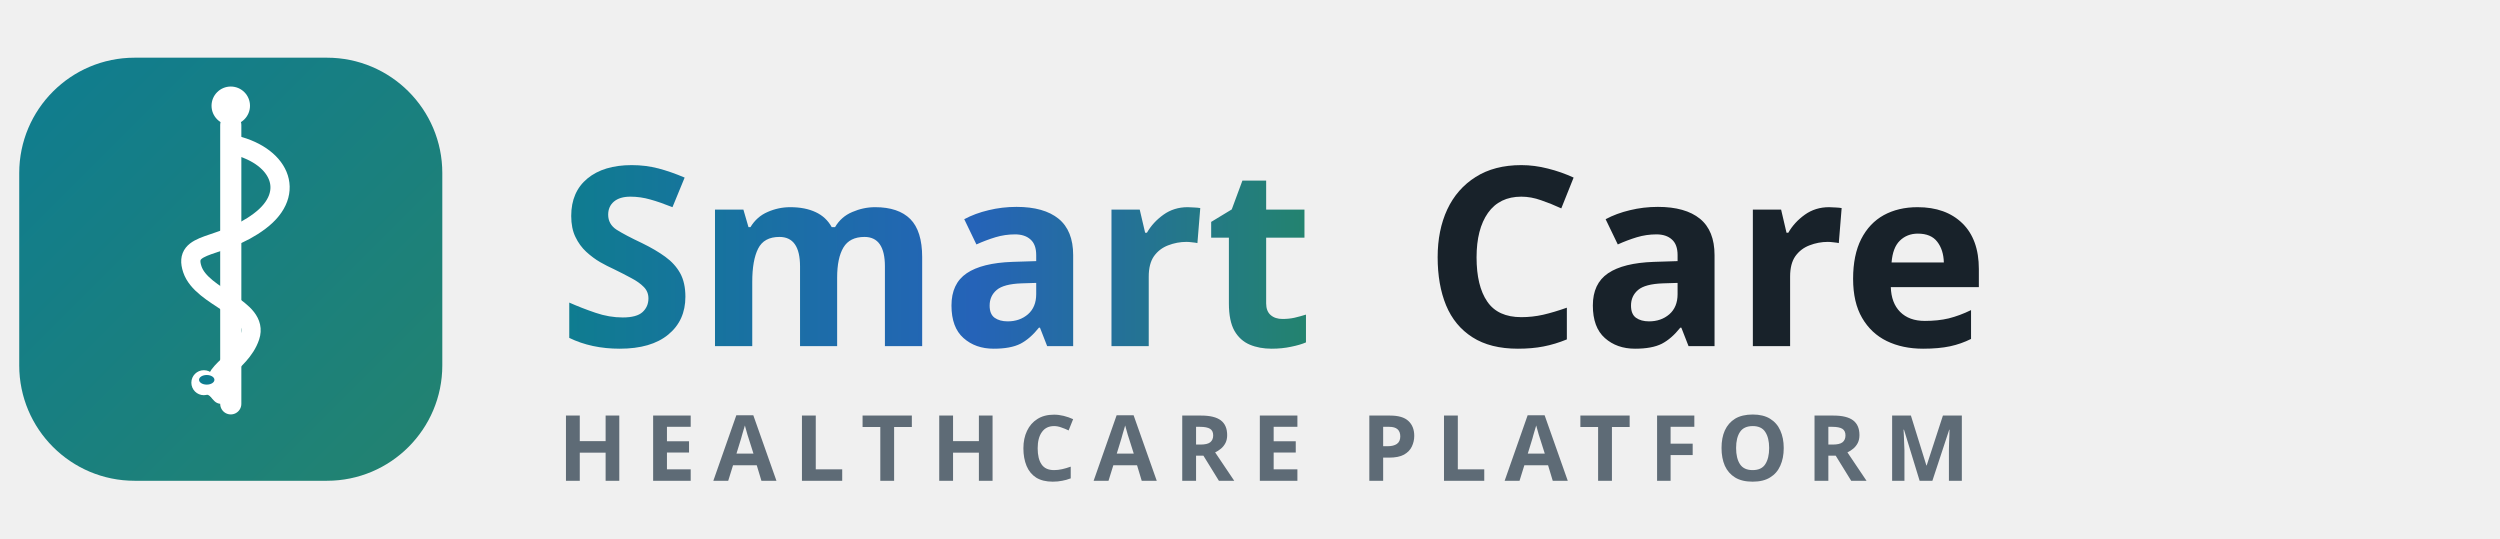
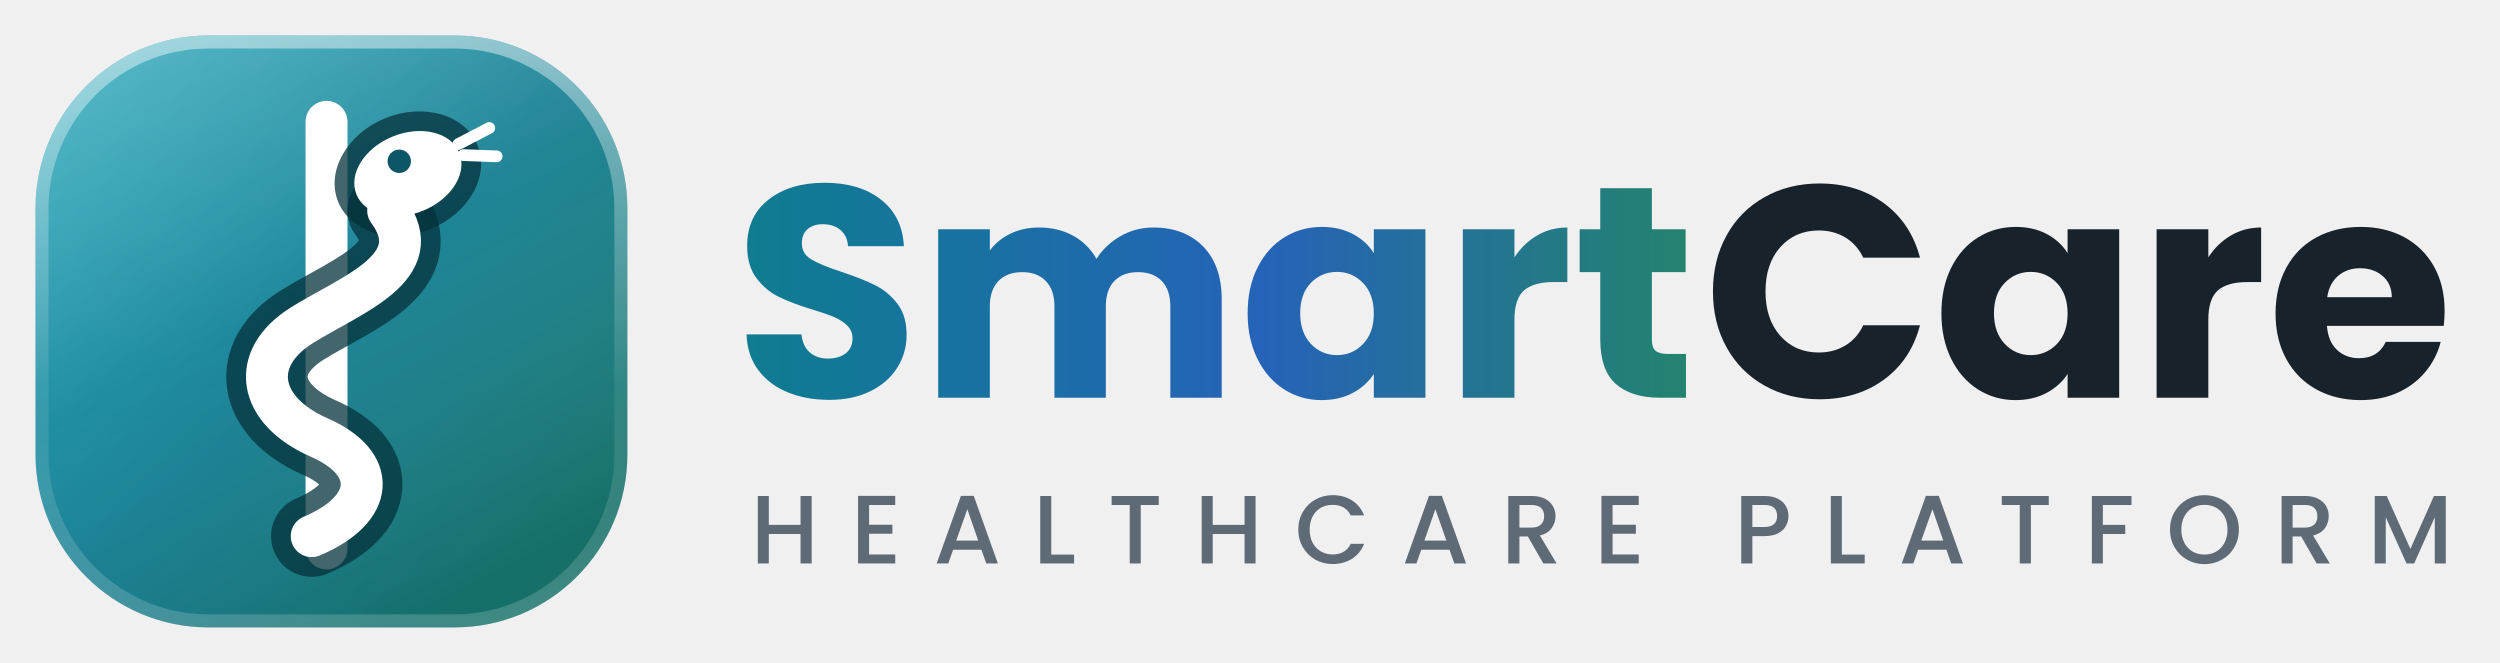
- <svg xmlns="http://www.w3.org/2000/svg" viewBox="0 0 260 56" role="img" aria-label="SmartCare">
+ <svg xmlns="http://www.w3.org/2000/svg" viewBox="0 0 211.2 56" width="211.2" height="56" role="img" aria-label="SmartCare — Healthcare Platform">
  <defs>
-     <linearGradient id="sc-grad" x1="0%" y1="0%" x2="100%" y2="100%">
-       <stop offset="0%" stop-color="#0f7c90" />
-       <stop offset="100%" stop-color="#23836f" />
+     <linearGradient id="l-mark" x1="0" y1="0" x2="1" y2="1">
+       <stop offset="0" stop-color="#17a1b6" />
+       <stop offset="0.5" stop-color="#0f7c90" />
+       <stop offset="1" stop-color="#1c7c69" />
    </linearGradient>
-     <linearGradient id="sc-text" x1="0%" y1="0%" x2="100%" y2="0%">
-       <stop offset="0%" stop-color="#0f7c90" />
-       <stop offset="55%" stop-color="#2563b8" />
-       <stop offset="100%" stop-color="#23836f" />
+     <linearGradient id="l-sheen" x1="0.1" y1="0" x2="0.6" y2="1">
+       <stop offset="0" stop-color="#ffffff" stop-opacity="0.28" />
+       <stop offset="0.5" stop-color="#ffffff" stop-opacity="0.06" />
+       <stop offset="1" stop-color="#062f38" stop-opacity="0.16" />
+     </linearGradient>
+     <linearGradient id="l-rim" x1="0" y1="0" x2="0" y2="1">
+       <stop offset="0" stop-color="#ffffff" stop-opacity="0.45" />
+       <stop offset="0.6" stop-color="#ffffff" stop-opacity="0.08" />
+       <stop offset="1" stop-color="#ffffff" stop-opacity="0.18" />
+     </linearGradient>
+     <linearGradient id="l-word" x1="0" y1="0" x2="1" y2="0">
+       <stop offset="0" stop-color="#0f7c90" />
+       <stop offset="0.55" stop-color="#2563b8" />
+       <stop offset="1" stop-color="#23836f" />
    </linearGradient>
  </defs>
-   <rect x="2" y="6" width="44" height="44" rx="12" fill="url(#sc-grad)" />
-   <line x1="24" y1="13" x2="24" y2="42" stroke="#ffffff" stroke-width="2.2" stroke-linecap="round" />
-   <circle cx="24" cy="11" r="2" fill="#ffffff" />
-   <path d="M24 15            C29 16, 31 20, 27 23            C23 26, 19 25, 20 28            C21 31, 27 32, 26 35            C25 38, 21 39, 23 41" fill="none" stroke="#ffffff" stroke-width="2" stroke-linecap="round" stroke-linejoin="round" />
-   <path d="M23 41 C22.5 40.5, 22 40.2, 21.5 40" fill="none" stroke="#ffffff" stroke-width="1.8" stroke-linecap="round" />
-   <circle cx="21.2" cy="39.8" r="1.3" fill="#ffffff" />
-   <ellipse cx="21.5" cy="39.5" rx="0.8" ry="0.5" fill="#0f7c90" />
-   <text x="58" y="36" font-family="Segoe UI, system-ui, -apple-system, sans-serif" font-size="26" font-weight="700" fill="url(#sc-text)">Smart</text>
-   <text x="148" y="36" font-family="Segoe UI, system-ui, -apple-system, sans-serif" font-size="26" font-weight="700" fill="#18222a">Care</text>
-   <text x="58" y="50" font-family="Segoe UI, system-ui, -apple-system, sans-serif" font-size="9.5" font-weight="600" letter-spacing="1.8" fill="#5e6b76">HEALTHCARE PLATFORM</text>
+   <rect x="3.00" y="3.00" width="50.00" height="50.00" rx="14.60" fill="url(#l-mark)" />
+   <rect x="3.00" y="3.00" width="50.00" height="50.00" rx="14.60" fill="url(#l-sheen)" />
+   <rect x="3.55" y="3.55" width="48.90" height="48.90" rx="14.05" fill="none" stroke="url(#l-rim)" stroke-width="1.10" />
+   <g transform="translate(3.00,3.00) scale(1.04167)">
+     <path d="M23.6 7V41.6" fill="none" stroke="#ffffff" stroke-width="3.4" stroke-linecap="round" />
+     <g fill="#05323b" fill-opacity="0.75" stroke="#05323b" stroke-opacity="0.75">
+       <path d="M28.6 14.2C32 18.8 25.6 21 21.6 23.5C17.3 26.2 18 30.4 23 32.6C27.8 34.7 27.6 38.4 22.4 40.6" fill="none" stroke-width="6.60" stroke-linecap="round" stroke-linejoin="round" />
+       <ellipse cx="30.2" cy="11.2" rx="6.10" ry="4.85" stroke="none" transform="rotate(-22 30.2 11.2)" />
+     </g>
+     <path d="M28.6 14.2C32 18.8 25.6 21 21.6 23.5C17.3 26.2 18 30.4 23 32.6C27.8 34.7 27.6 38.4 22.4 40.6" fill="none" stroke="#ffffff" stroke-width="3.4" stroke-linecap="round" stroke-linejoin="round" />
+     <ellipse cx="30.2" cy="11.2" rx="4.5" ry="3.25" fill="#ffffff" transform="rotate(-22 30.2 11.2)" />
+     <circle cx="29.50" cy="10.20" r="0.95" fill="#0d5666" />
+     <path d="M34.3 8.8l2.5-1.3M34.7 9.7l2.7 0.1" fill="none" stroke="#ffffff" stroke-width="0.95" stroke-linecap="round" />
+   </g>
+   <path d="M63.07 28.25H67.71Q67.81 29.24 68.40 29.76Q68.99 30.29 69.93 30.29Q70.90 30.29 71.46 29.84Q72.02 29.39 72.02 28.60Q72.02 27.94 71.58 27.51Q71.13 27.07 70.48 26.79Q69.83 26.51 68.63 26.15Q66.90 25.62 65.80 25.08Q64.70 24.55 63.91 23.50Q63.12 22.46 63.12 20.77Q63.12 18.27 64.93 16.86Q66.74 15.44 69.65 15.44Q72.61 15.44 74.42 16.86Q76.23 18.27 76.36 20.80H71.64Q71.59 19.93 71.00 19.43Q70.41 18.94 69.50 18.94Q68.71 18.94 68.22 19.36Q67.74 19.78 67.74 20.57Q67.74 21.44 68.55 21.92Q69.37 22.41 71.10 22.97Q72.84 23.55 73.92 24.09Q75.00 24.62 75.80 25.64Q76.59 26.66 76.59 28.27Q76.59 29.80 75.81 31.05Q75.03 32.30 73.55 33.04Q72.07 33.78 70.06 33.78Q68.09 33.78 66.54 33.14Q64.98 32.50 64.05 31.25Q63.12 30.00 63.07 28.25ZM103.21 25.29V33.60H98.87V25.87Q98.87 24.50 98.15 23.74Q97.42 22.99 96.14 22.99Q94.87 22.99 94.14 23.74Q93.42 24.50 93.42 25.87V33.60H89.08V25.87Q89.08 24.50 88.35 23.74Q87.63 22.99 86.35 22.99Q85.08 22.99 84.35 23.74Q83.62 24.50 83.62 25.87V33.60H79.26V19.37H83.62V21.16Q84.29 20.26 85.36 19.74Q86.43 19.22 87.78 19.22Q89.39 19.22 90.65 19.91Q91.91 20.60 92.63 21.87Q93.37 20.70 94.64 19.96Q95.92 19.22 97.42 19.22Q100.07 19.22 101.64 20.82Q103.21 22.43 103.21 25.29ZM111.67 19.17Q113.18 19.17 114.31 19.78Q115.45 20.39 116.06 21.39V19.37H120.42V33.60H116.06V31.59Q115.42 32.58 114.29 33.19Q113.15 33.80 111.65 33.80Q109.91 33.80 108.49 32.90Q107.06 31.99 106.23 30.32Q105.40 28.65 105.40 26.46Q105.40 24.27 106.23 22.61Q107.06 20.95 108.49 20.06Q109.91 19.17 111.67 19.17ZM112.95 22.97Q111.65 22.97 110.74 23.90Q109.84 24.83 109.84 26.46Q109.84 28.09 110.74 29.05Q111.65 30.00 112.95 30.00Q114.25 30.00 115.15 29.06Q116.06 28.12 116.06 26.49Q116.06 24.85 115.15 23.91Q114.25 22.97 112.95 22.97ZM132.41 19.22V23.83H131.21Q129.57 23.83 128.76 24.53Q127.94 25.24 127.94 27.00V33.60H123.58V19.37H127.94V21.74Q128.71 20.57 129.86 19.89Q131.00 19.22 132.41 19.22ZM142.43 29.90V33.60H140.21Q137.84 33.60 136.51 32.44Q135.19 31.28 135.19 28.65V22.99H133.45V19.37H135.19V15.90H139.55V19.37H142.40V22.99H139.55V28.70Q139.55 29.34 139.85 29.62Q140.16 29.90 140.87 29.90Z" fill="url(#l-word)" />
+   <path d="M153.71 15.50Q156.90 15.50 159.17 17.18Q161.44 18.86 162.20 21.77H157.41Q156.87 20.65 155.89 20.06Q154.91 19.47 153.66 19.47Q151.65 19.47 150.40 20.88Q149.15 22.28 149.15 24.62Q149.15 26.97 150.40 28.37Q151.65 29.78 153.66 29.78Q154.91 29.78 155.89 29.19Q156.87 28.60 157.41 27.48H162.20Q161.44 30.39 159.17 32.06Q156.90 33.73 153.71 33.73Q151.11 33.73 149.06 32.57Q147.00 31.41 145.86 29.34Q144.71 27.28 144.71 24.62Q144.71 21.97 145.86 19.89Q147.00 17.82 149.06 16.66Q151.11 15.50 153.71 15.50ZM170.29 19.17Q171.79 19.17 172.93 19.78Q174.06 20.39 174.67 21.39V19.37H179.03V33.60H174.67V31.59Q174.03 32.58 172.90 33.19Q171.77 33.80 170.26 33.80Q168.53 33.80 167.10 32.90Q165.67 31.99 164.84 30.32Q164.01 28.65 164.01 26.46Q164.01 24.27 164.84 22.61Q165.67 20.95 167.10 20.06Q168.53 19.17 170.29 19.17ZM171.56 22.97Q170.26 22.97 169.36 23.90Q168.45 24.83 168.45 26.46Q168.45 28.09 169.36 29.05Q170.26 30.00 171.56 30.00Q172.86 30.00 173.77 29.06Q174.67 28.12 174.67 26.49Q174.67 24.85 173.77 23.91Q172.86 22.97 171.56 22.97ZM191.02 19.22V23.83H189.82Q188.19 23.83 187.37 24.53Q186.56 25.24 186.56 27.00V33.60H182.19V19.37H186.56V21.74Q187.32 20.57 188.47 19.89Q189.62 19.22 191.02 19.22ZM206.45 27.53H196.58Q196.68 28.86 197.43 29.56Q198.18 30.26 199.28 30.26Q200.91 30.26 201.55 28.88H206.19Q205.83 30.29 204.90 31.41Q203.97 32.53 202.57 33.17Q201.17 33.80 199.43 33.80Q197.34 33.80 195.71 32.91Q194.08 32.02 193.16 30.36Q192.24 28.70 192.24 26.49Q192.24 24.27 193.15 22.61Q194.05 20.95 195.68 20.06Q197.32 19.17 199.43 19.17Q201.50 19.17 203.10 20.03Q204.71 20.90 205.62 22.51Q206.52 24.11 206.52 26.26Q206.52 26.87 206.45 27.53ZM202.06 25.11Q202.06 23.99 201.29 23.32Q200.53 22.66 199.38 22.66Q198.29 22.66 197.53 23.30Q196.78 23.94 196.60 25.11Z" fill="#18222a" />
+   <path d="M68.57 41.90V47.60H67.63V45.11H64.95V47.60H64.02V41.90H64.95V44.34H67.63V41.90ZM73.42 42.66V44.33H75.39V45.09H73.42V46.84H75.63V47.60H72.49V41.89H75.63V42.66ZM82.91 46.44H80.52L80.11 47.60H79.13L81.18 41.89H82.26L84.30 47.60H83.32ZM82.64 45.67 81.72 43.02 80.78 45.67ZM88.81 46.85H90.74V47.60H87.88V41.90H88.81ZM97.89 41.90V42.66H96.37V47.60H95.44V42.66H93.91V41.90ZM106.07 41.90V47.60H105.14V45.11H102.45V47.60H101.52V41.90H102.45V44.34H105.14V41.90ZM112.59 41.83Q113.50 41.83 114.21 42.27Q114.92 42.72 115.24 43.54H114.11Q113.89 43.09 113.50 42.87Q113.11 42.65 112.59 42.65Q112.02 42.65 111.58 42.90Q111.14 43.16 110.89 43.63Q110.64 44.11 110.64 44.74Q110.64 45.37 110.89 45.85Q111.14 46.32 111.58 46.58Q112.02 46.84 112.59 46.84Q113.11 46.84 113.50 46.62Q113.89 46.39 114.11 45.94H115.24Q114.92 46.76 114.21 47.21Q113.50 47.65 112.59 47.65Q111.79 47.65 111.12 47.28Q110.46 46.90 110.07 46.24Q109.68 45.57 109.68 44.74Q109.68 43.90 110.07 43.24Q110.46 42.57 111.13 42.20Q111.79 41.83 112.59 41.83ZM122.45 46.44H120.07L119.66 47.60H118.68L120.72 41.89H121.81L123.85 47.60H122.86ZM122.19 45.67 121.26 43.02 120.33 45.67ZM130.38 47.60 129.07 45.32H128.36V47.60H127.42V41.90H129.39Q130.05 41.90 130.50 42.13Q130.96 42.36 131.18 42.75Q131.41 43.13 131.41 43.61Q131.41 44.16 131.08 44.62Q130.76 45.07 130.09 45.24L131.50 47.60ZM128.36 44.57H129.39Q129.91 44.57 130.18 44.31Q130.45 44.05 130.45 43.61Q130.45 43.16 130.19 42.91Q129.92 42.66 129.39 42.66H128.36ZM136.23 42.66V44.33H138.20V45.09H136.23V46.84H138.44V47.60H135.29V41.89H138.44V42.66ZM149.07 45.29H148.04V47.60H147.10V41.90H149.07Q149.72 41.90 150.18 42.13Q150.63 42.35 150.86 42.74Q151.09 43.12 151.09 43.60Q151.09 44.03 150.88 44.42Q150.68 44.80 150.22 45.05Q149.77 45.29 149.07 45.29ZM150.13 43.60Q150.13 42.66 149.07 42.66H148.04V44.52H149.07Q149.60 44.52 149.86 44.28Q150.13 44.04 150.13 43.60ZM155.60 46.85H157.53V47.60H154.67V41.90H155.60ZM164.43 46.44H162.05L161.64 47.60H160.66L162.70 41.89H163.79L165.83 47.60H164.84ZM164.17 45.67 163.25 43.02 162.31 45.67ZM173.08 41.90V42.66H171.57V47.60H170.63V42.66H169.11V41.90ZM180.07 41.90V42.66H177.65V44.34H179.54V45.11H177.65V47.60H176.72V41.90ZM183.32 44.74Q183.32 43.90 183.71 43.24Q184.10 42.57 184.76 42.20Q185.43 41.83 186.23 41.83Q187.03 41.83 187.70 42.20Q188.37 42.57 188.75 43.24Q189.14 43.90 189.14 44.74Q189.14 45.57 188.75 46.24Q188.37 46.91 187.70 47.28Q187.03 47.66 186.23 47.66Q185.43 47.66 184.76 47.28Q184.10 46.91 183.71 46.24Q183.32 45.57 183.32 44.74ZM188.18 44.74Q188.18 44.11 187.93 43.63Q187.68 43.16 187.24 42.90Q186.79 42.65 186.23 42.65Q185.66 42.65 185.22 42.90Q184.78 43.16 184.53 43.63Q184.28 44.11 184.28 44.74Q184.28 45.37 184.53 45.85Q184.78 46.33 185.22 46.59Q185.66 46.85 186.23 46.85Q186.79 46.85 187.24 46.59Q187.68 46.33 187.93 45.85Q188.18 45.37 188.18 44.74ZM195.71 47.60 194.40 45.32H193.68V47.60H192.75V41.90H194.72Q195.37 41.90 195.83 42.13Q196.28 42.36 196.51 42.75Q196.73 43.13 196.73 43.61Q196.73 44.16 196.41 44.62Q196.08 45.07 195.41 45.24L196.82 47.60ZM193.68 44.57H194.72Q195.24 44.57 195.51 44.31Q195.77 44.05 195.77 43.61Q195.77 43.16 195.51 42.91Q195.25 42.66 194.72 42.66H193.68ZM206.62 41.90V47.60H205.69V43.70L203.95 47.60H203.30L201.55 43.70V47.60H200.62V41.90H201.63L203.63 46.37L205.62 41.90Z" fill="#5e6b76" />
</svg>
